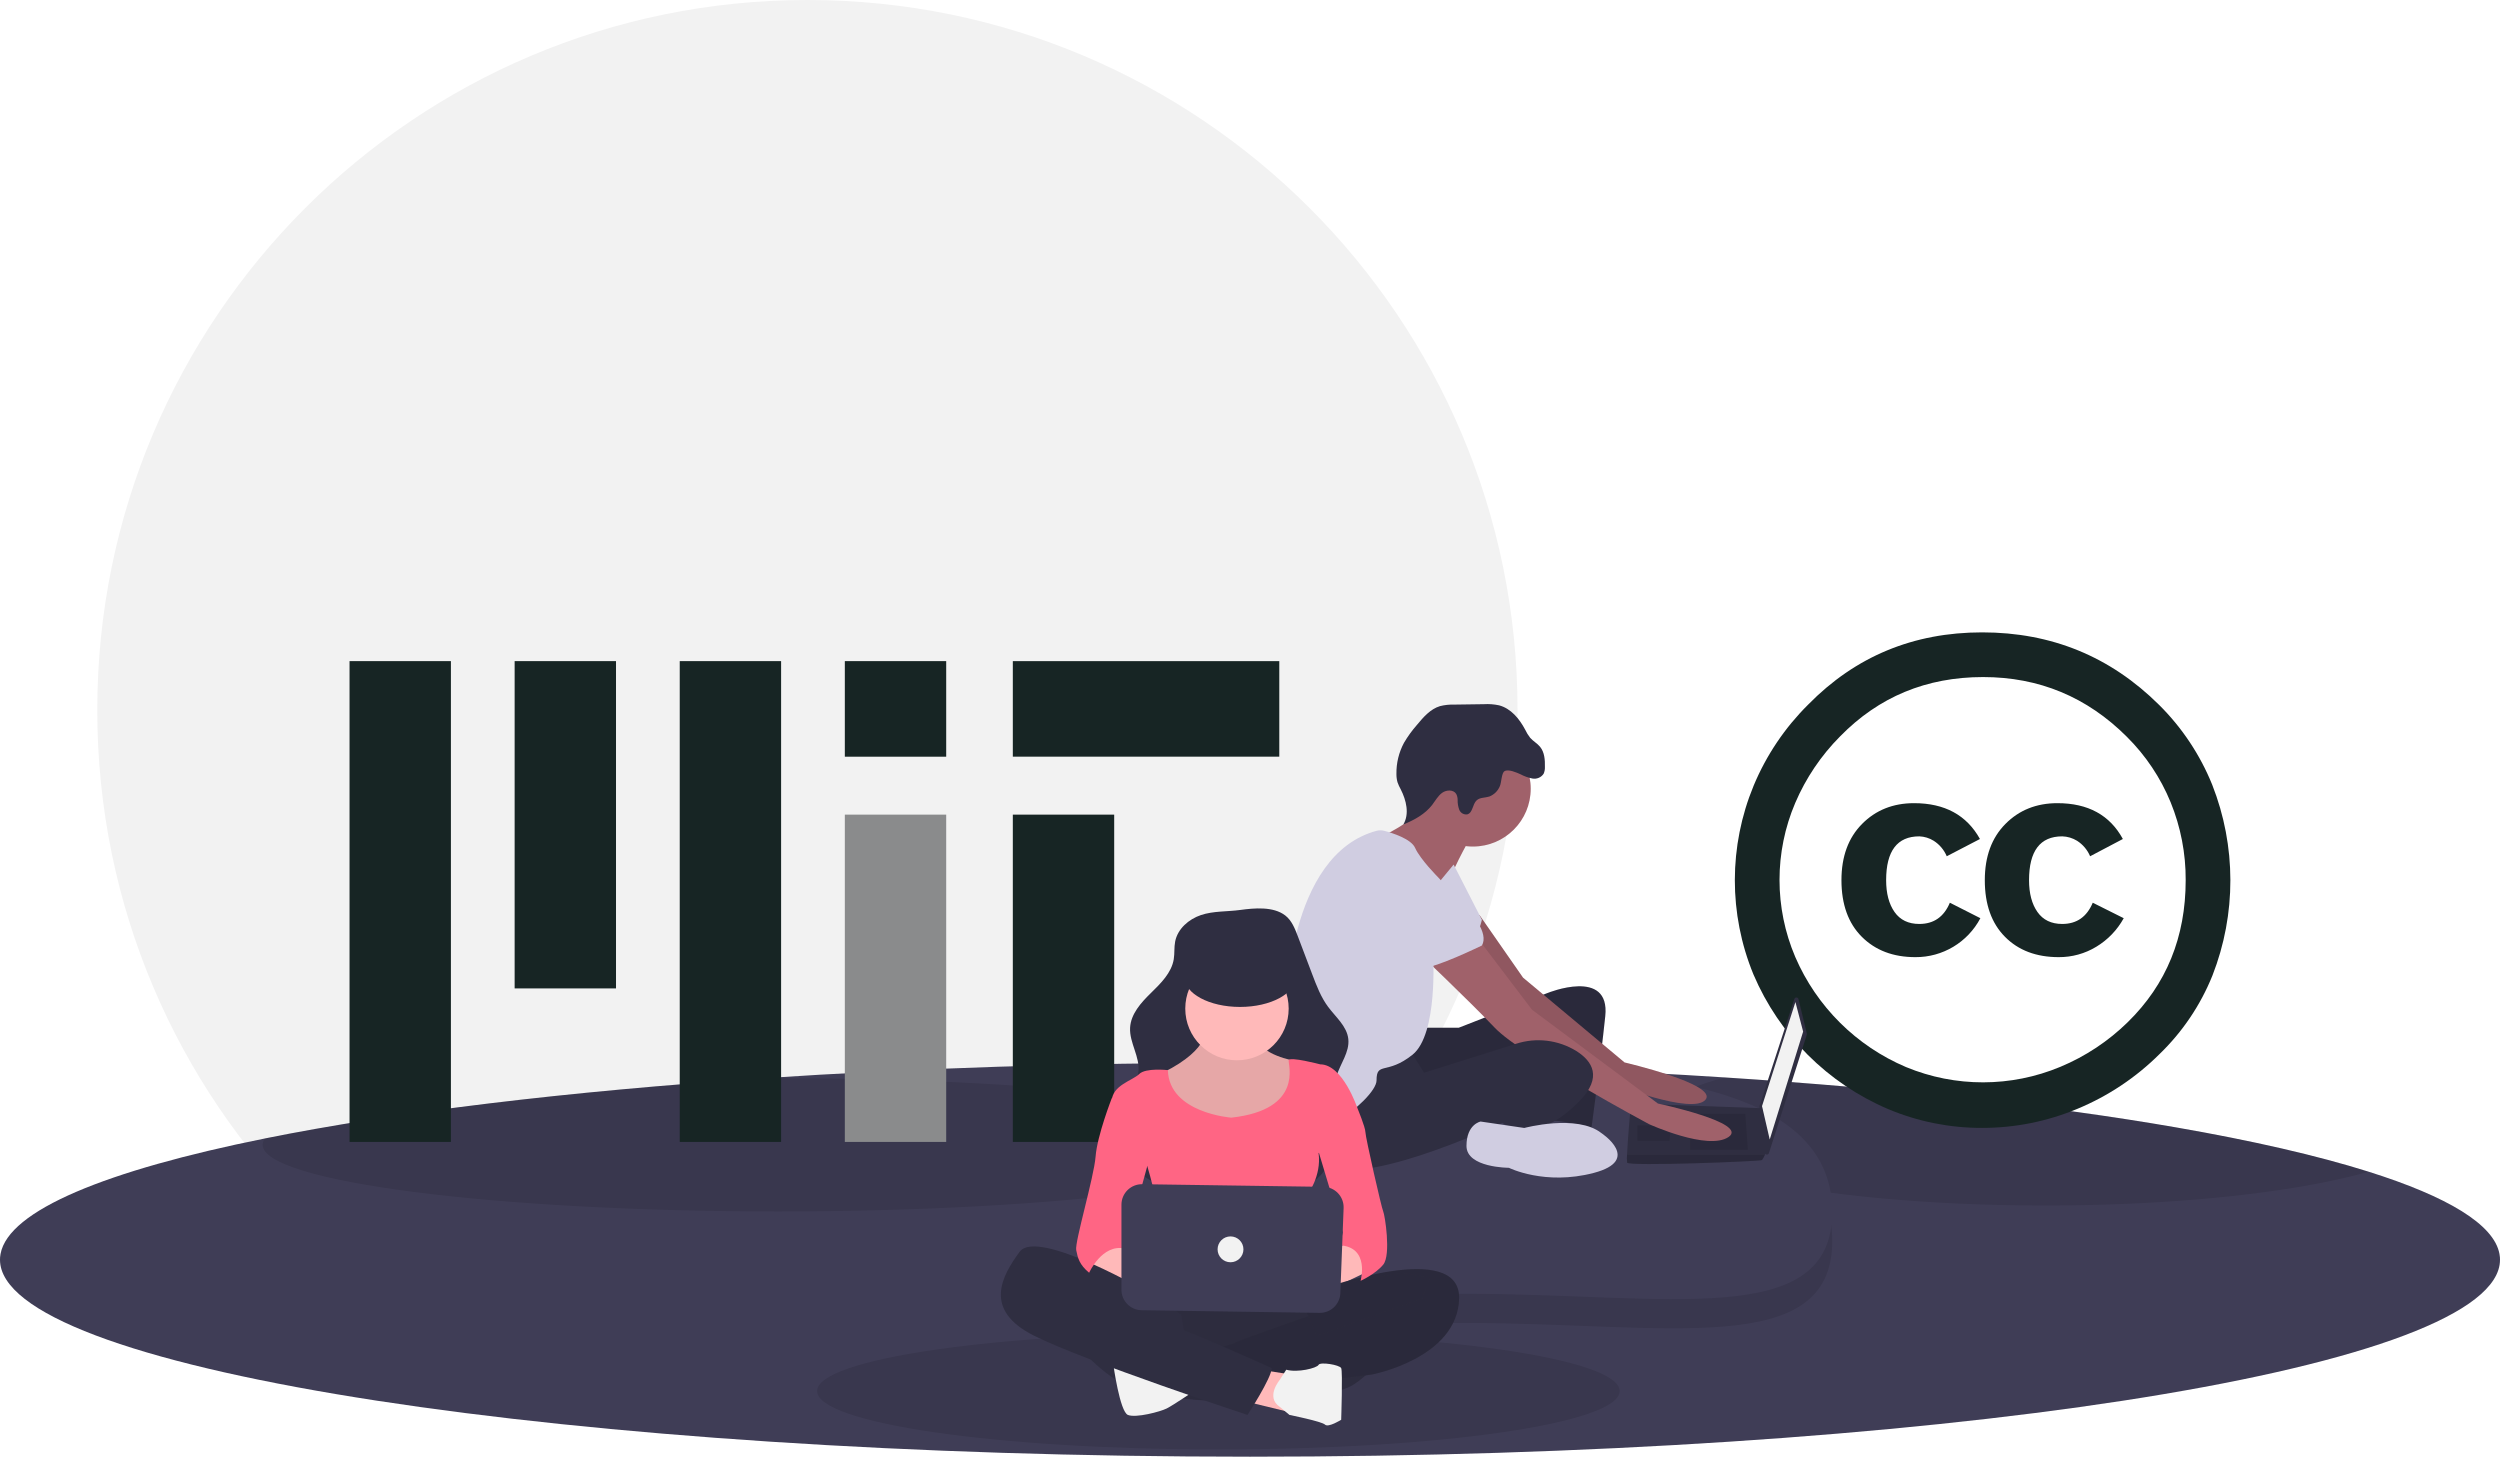
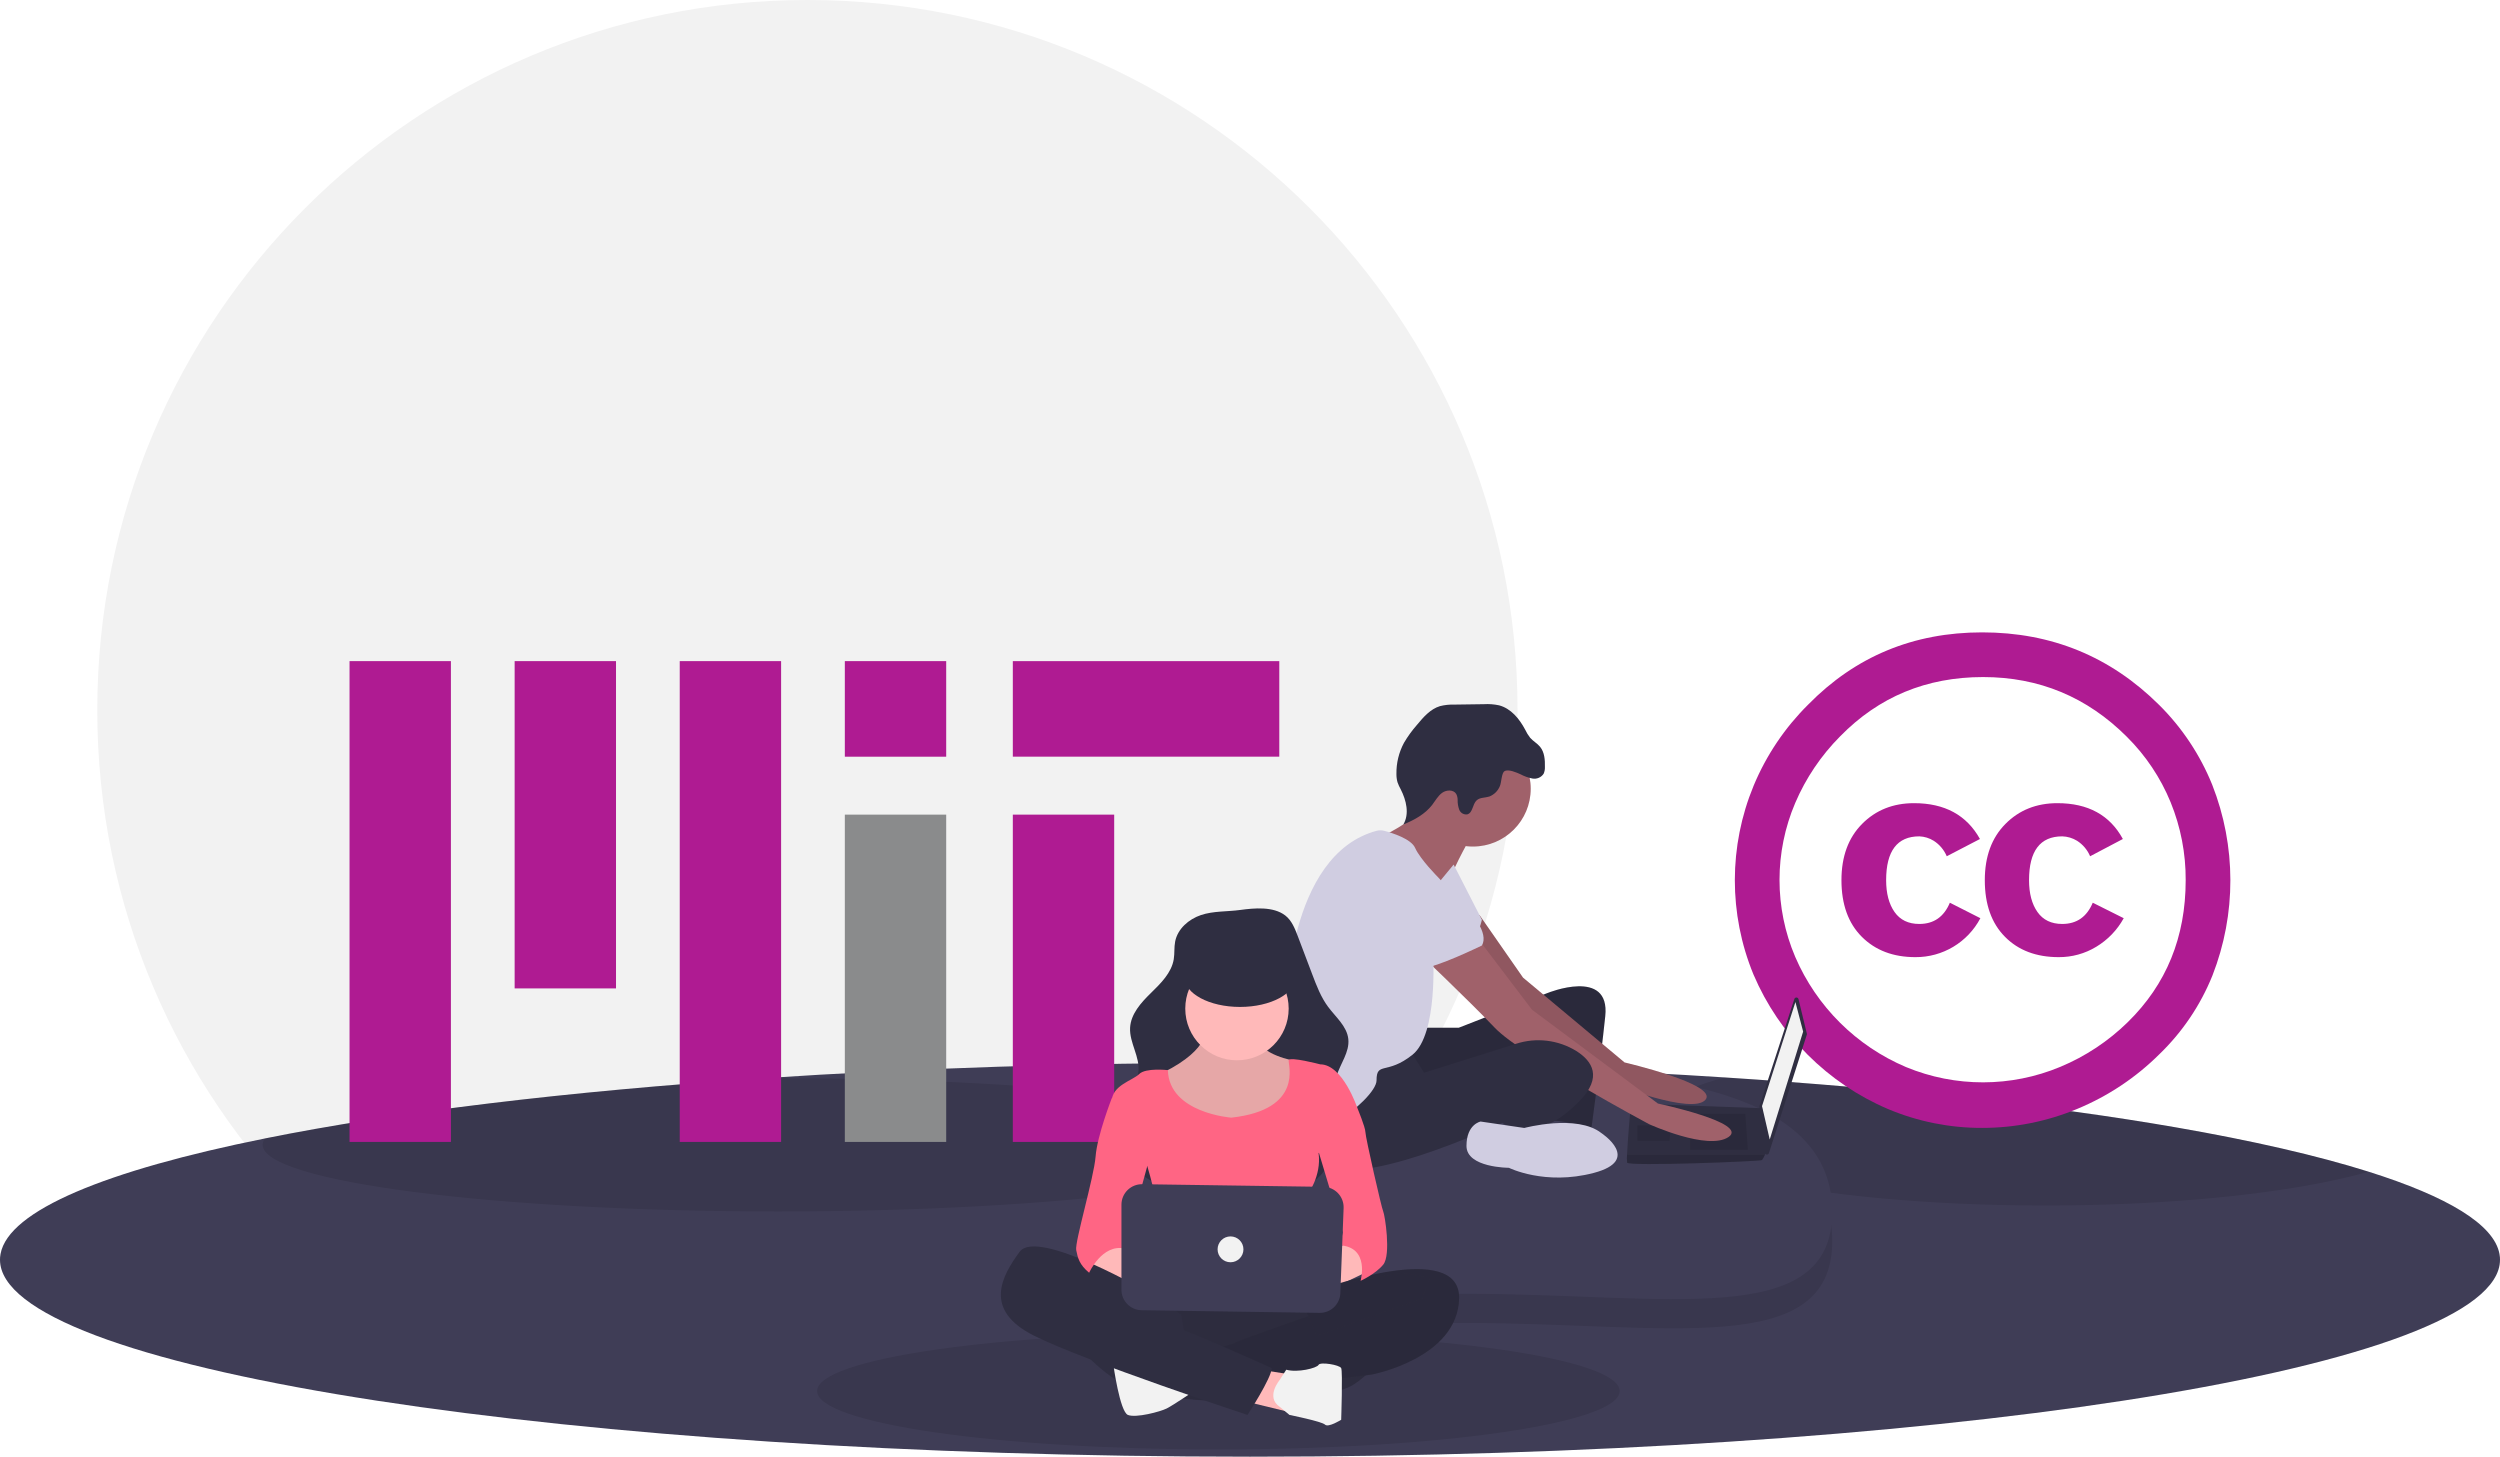
<svg xmlns="http://www.w3.org/2000/svg" data-name="Layer 1" width="1028" height="598.997" viewBox="0 0 1028 598.997">
  <circle cx="332.005" cy="292.004" r="292.004" fill="#f2f2f2" />
  <path d="M1028 517.997a13.69 13.69 0 01-.17 2.12c-7.14 43.76-234.46 78.88-513.83 78.88S7.31 563.877.17 520.117a13.675 13.675 0 01-.17-2.12c0-.2 0-.41.02-.61 0-.11.01-.21.01-.32a.49.49 0 00.01-.12c.04-.45.1-.88.18-1.32 3.26-17.89 43.35-34.33 108.74-47.5 53.48-10.77 123.89-19.36 204.93-24.76 61.5-4.1 129.12-6.37 200.11-6.37 57.12 0 112.06 1.47 163.38 4.17h.02q16.11.855 31.74 1.87c71.33 4.62 134.63 11.69 185.63 20.54 31.37 5.45 58.1 11.58 79.19 18.22h.01c32.46 10.23 51.6 21.7 53.81 33.83.08.44.14.87.18 1.32a.487.487 0 00.01.12c0 .11.01.21.01.32.02.2.02.41.02.61z" fill="#3f3d56" />
  <ellipse cx="501" cy="571.997" rx="165" ry="24" opacity=".1" />
  <path d="M973.96 481.797c-5.77 1.65-12.27 3.18-19.4 4.58-29.36 5.78-69.42 9.33-113.53 9.33-49.28 0-93.45-4.43-123.38-11.44-24.84-5.82-39.88-13.39-39.88-21.7 0-7.3 11.64-14.06 31.37-19.53 71.33 4.62 134.63 11.69 185.63 20.54 31.37 5.45 58.1 11.58 79.19 18.22zM532 470.747c0 15.13-94.92 27.4-212 27.4s-212-12.27-212-27.4a4.372 4.372 0 01.96-2.62c53.48-10.77 123.89-19.36 204.93-24.76q3.045-.015 6.11-.01c117.08 0 212 12.26 212 27.39z" opacity=".1" />
-   <path fill="#172524" d="M416.472 334.975h41.685v134.584h-41.685zm-136.966-63.124h41.685v197.708h-41.685zm-135.776 0h41.685v197.708H143.73zm67.888 0h41.685v134.584h-41.685zm135.775 0h41.685v39.303h-41.685z" />
+   <path fill="#af1b92" d="M416.472 334.975h41.685v134.584h-41.685zm-136.966-63.124h41.685v197.708h-41.685zm-135.776 0h41.685v197.708H143.73zm67.888 0h41.685v134.584h-41.685zm135.775 0h41.685v39.303h-41.685z" />
  <path fill="#8a8b8c" d="M347.393 334.975h41.685v134.584h-41.685z" />
-   <path fill="#172524" d="M416.472 271.851h109.573v39.303H416.472zm398.59-11.822q42.748 0 72.774 29.84a97.983 97.983 0 0121.832 32.838 107.346 107.346 0 01.095 78.409 93.533 93.533 0 01-21.74 32.294 104.704 104.704 0 01-33.84 22.56 101.425 101.425 0 01-39.115 7.824 99.015 99.015 0 01-38.661-7.734 104.845 104.845 0 01-55.4-55.396 101.764 101.764 0 01.09-77.594 102.307 102.307 0 0122.468-33.386q29.109-29.649 71.497-29.655zm.37 18.377q-34.93 0-58.769 24.38a87.595 87.595 0 00-18.466 27.38 80.789 80.789 0 000 63.312 86.249 86.249 0 0045.577 45.31 82.687 82.687 0 0063.41-.09 87.995 87.995 0 0027.741-18.374q23.831-23.287 23.828-58.405a83.659 83.659 0 00-6.186-32.02 81.465 81.465 0 00-18.002-26.93q-24.576-24.561-59.134-24.563zm-1.277 66.59l-13.65 7.098a14.006 14.006 0 00-5.364-6.368 12.087 12.087 0 00-5.916-1.818q-13.64 0-13.646 18.011 0 8.186 3.454 13.095 3.458 4.915 10.192 4.916 8.916 0 12.557-8.733l12.55 6.368a29.99 29.99 0 01-26.744 16.011q-13.644 0-22.016-8.37-8.367-8.367-8.367-23.284 0-14.556 8.46-23.105 8.457-8.549 21.379-8.552 18.926-.01 27.11 14.732zm58.764 0l-13.464 7.098a13.992 13.992 0 00-5.368-6.368 12.373 12.373 0 00-6.094-1.818q-13.645 0-13.65 18.011 0 8.186 3.458 13.095 3.453 4.915 10.192 4.916 8.907 0 12.547-8.733l12.736 6.368a31.277 31.277 0 01-11.274 11.736 29.398 29.398 0 01-15.464 4.275q-13.831 0-22.1-8.37-8.29-8.367-8.284-23.284 0-14.556 8.463-23.105 8.453-8.549 21.373-8.552 18.922-.01 26.93 14.732z" />
+   <path fill="#af1b92" d="M416.472 271.851h109.573v39.303H416.472zm398.59-11.822q42.748 0 72.774 29.84a97.983 97.983 0 0121.832 32.838 107.346 107.346 0 01.095 78.409 93.533 93.533 0 01-21.74 32.294 104.704 104.704 0 01-33.84 22.56 101.425 101.425 0 01-39.115 7.824 99.015 99.015 0 01-38.661-7.734 104.845 104.845 0 01-55.4-55.396 101.764 101.764 0 01.09-77.594 102.307 102.307 0 0122.468-33.386q29.109-29.649 71.497-29.655zm.37 18.377q-34.93 0-58.769 24.38a87.595 87.595 0 00-18.466 27.38 80.789 80.789 0 000 63.312 86.249 86.249 0 0045.577 45.31 82.687 82.687 0 0063.41-.09 87.995 87.995 0 0027.741-18.374q23.831-23.287 23.828-58.405a83.659 83.659 0 00-6.186-32.02 81.465 81.465 0 00-18.002-26.93q-24.576-24.561-59.134-24.563zm-1.277 66.59l-13.65 7.098a14.006 14.006 0 00-5.364-6.368 12.087 12.087 0 00-5.916-1.818q-13.64 0-13.646 18.011 0 8.186 3.454 13.095 3.458 4.915 10.192 4.916 8.916 0 12.557-8.733l12.55 6.368a29.99 29.99 0 01-26.744 16.011q-13.644 0-22.016-8.37-8.367-8.367-8.367-23.284 0-14.556 8.46-23.105 8.457-8.549 21.379-8.552 18.926-.01 27.11 14.732zm58.764 0l-13.464 7.098a13.992 13.992 0 00-5.368-6.368 12.373 12.373 0 00-6.094-1.818q-13.645 0-13.65 18.011 0 8.186 3.458 13.095 3.453 4.915 10.192 4.916 8.907 0 12.547-8.733l12.736 6.368a31.277 31.277 0 01-11.274 11.736 29.398 29.398 0 01-15.464 4.275q-13.831 0-22.1-8.37-8.29-8.367-8.284-23.284 0-14.556 8.463-23.105 8.453-8.549 21.373-8.552 18.922-.01 26.93 14.732z" />
  <path d="M753.417 510.336c0 48.737-67.934 33.662-151.113 33.662S452.2 559.073 452.2 510.336s67.925-59.338 151.104-59.338 150.113 10.6 150.113 59.338z" opacity=".1" />
  <path d="M753.417 498.336c0 48.737-67.934 33.662-151.113 33.662S452.2 547.073 452.2 498.336s67.925-59.338 151.104-59.338 150.113 10.6 150.113 59.338z" fill="#3f3d56" />
  <path d="M739.542 410.842l3.433 14.164a.885.885 0 01-.017.478l-15.576 48.673a.885.885 0 01-1.721-.17l-2.155-18.961a.885.885 0 01.038-.374l14.297-43.876a.885.885 0 011.7.066z" fill="#2f2e41" />
  <path fill="#f2f2f2" d="M738.278 412.038l3.171 12.152-13.738 44.382-3.17-13.737 13.737-42.797z" />
  <path d="M669.064 478.083c.528 1.585 54.949-.529 55.477-1.057a11.469 11.469 0 001.163-2.114c.496-1.056.95-2.113.95-2.113l-2.113-17.108-53.892-1.913s-1.347 14.498-1.622 21.134a15.853 15.853 0 00.037 3.17z" fill="#2f2e41" />
  <path opacity=".1" d="M717.673 458.005l1.056 14.794h-23.776v-14.794h22.72zm-30.645 4.755l.142-.028-.67 6.368h-13.209v-6.34h13.737zm-17.964 15.323c.528 1.585 54.949-.529 55.477-1.057a11.469 11.469 0 001.163-2.114h-56.677a15.853 15.853 0 00.037 3.17z" />
  <path d="M585.055 422.605h14.794l36.457-14.265s25.89-10.568 23.776 9.51-5.812 47.024-5.812 47.024-11.624-5.284-17.964-3.699-2.114-32.23-2.114-32.23-51.778 24.833-56.534 21.663-5.811-25.361-5.811-25.361z" fill="#2f2e41" />
  <path d="M585.055 422.605h14.794l36.457-14.265s25.89-10.568 23.776 9.51-5.812 47.024-5.812 47.024-11.624-5.284-17.964-3.699-2.114-32.23-2.114-32.23-51.778 24.833-56.534 21.663-5.811-25.361-5.811-25.361z" opacity=".1" />
  <path d="M608.363 376.276l17.904 25.723 41.74 34.872s38.57 8.982 33.287 15.322-37.514-6.34-37.514-6.34-48.08-34.872-49.665-37.513-19.02-27.475-19.02-27.475z" fill="#a0616a" />
  <path d="M608.363 376.276l17.904 25.723 41.74 34.872s38.57 8.982 33.287 15.322-37.514-6.34-37.514-6.34-48.08-34.872-49.665-37.513-19.02-27.475-19.02-27.475z" opacity=".1" />
  <circle cx="605.661" cy="324.331" r="23.776" fill="#a0616a" />
  <path d="M604.076 345.465s-7.925 13.738-9.51 21.135-23.776-14.794-23.776-14.794l-2.906-7.662s20.87-9.774 19.285-17.7 16.907 19.021 16.907 19.021z" fill="#a0616a" />
  <path d="M597.736 355.504l11.624 22.72s-2.642 11.095-6.869 12.152-22.19-13.738-22.19-13.738z" fill="#d0cde1" />
  <path d="M608.303 386.677l21.663 28.531 51.778 38.57s37.514 7.925 29.06 13.737-32.758-5.283-32.758-5.283-52.307-28.003-63.403-39.627-31.701-31.173-31.701-31.173z" fill="#a0616a" />
  <path d="M579.244 431.059l6.34 10.039 37.84-11.905a29.751 29.751 0 0124.77 2.989c6.604 4.16 10.831 10.765 1.32 20.54-19.02 19.549-31.7 8.981-31.7 8.981s-63.932 30.117-74.499 15.323-11.095-22.191-11.095-22.191 40.683-25.361 47.024-23.776z" fill="#2f2e41" />
  <path d="M658.497 465.93s16.907 11.096-3.17 16.38-34.872-2.114-34.872-2.114-17.436 0-17.436-8.982 5.812-10.039 5.812-10.039l17.964 2.642s21.663-5.812 31.702 2.113z" fill="#d0cde1" />
  <path d="M625.166 318.35a17.728 17.728 0 004.982 1.785 4.548 4.548 0 004.596-1.97 6.18 6.18 0 00.522-2.794c.063-2.902-.147-6.038-1.985-8.283-1.17-1.43-2.878-2.33-4.09-3.724a17.598 17.598 0 01-2.067-3.378c-2.355-4.424-5.843-8.676-10.69-9.951a23.183 23.183 0 00-6.24-.477l-12.206.172a21.25 21.25 0 00-5.872.632c-3.93 1.188-6.79 4.492-9.41 7.651a47.851 47.851 0 00-5.396 7.448 26.133 26.133 0 00-3.098 12.804 11.98 11.98 0 00.44 3.388 18.801 18.801 0 001.33 2.925c2.29 4.496 3.649 10.112 1.071 14.45 4.478-1.83 8.909-4.228 11.863-8.059 1.322-1.714 2.358-3.72 4.12-4.977s4.63-1.367 5.76.479a5.163 5.163 0 01.582 2.418 11.084 11.084 0 00.668 4.081 3.058 3.058 0 003.322 1.896c2.3-.648 2.08-4.179 3.852-5.782 1.346-1.218 3.422-.986 5.15-1.538a7.643 7.643 0 004.387-4.321c.655-1.468.645-5.31 1.884-6.105 1.553-.997 5.085.588 6.525 1.23z" fill="#2f2e41" />
  <path d="M565.996 341.638a6.27 6.27 0 013.264.008c3.392.911 10.995 3.321 12.625 6.99 2.114 4.755 9.51 12.152 9.51 12.152s10.04 10.038 7.926 16.907-10.039 14.794-10.039 14.794 2.114 32.758-8.453 41.212-14.794 2.642-14.794 10.567-32.758 32.758-39.099 17.436c0 0 3.17-28.532 2.114-38.57-1.042-9.894.483-71.624 36.946-81.496z" fill="#d0cde1" />
  <path d="M582.942 354.976s32.23 23.776 26.418 33.814c0 0-19.55 9.51-23.776 8.982s-20.606-19.02-24.833-20.605-6.34-30.117 22.191-22.191z" fill="#d0cde1" />
  <path d="M493.81 376.281c-5.012 1.693-9.553 5.653-10.58 10.843-.476 2.406-.184 4.907-.584 7.327-.929 5.611-5.334 9.897-9.397 13.878s-8.258 8.606-8.555 14.286c-.324 6.22 4.187 12.047 3.406 18.226-.907 7.18-8.49 11.831-10.364 18.82-1.251 4.667.282 9.695 2.806 13.815 4.808 7.853 13.028 13.184 21.78 16.041s18.076 3.46 27.283 3.556c11.21.117 23.383-.845 31.806-8.244a25.48 25.48 0 008.459-16.588c.8-8.571-2.777-17.427-.31-25.674 1.553-5.19 5.447-9.93 4.866-15.316-.568-5.266-5.168-8.999-8.323-13.253-2.946-3.972-4.734-8.663-6.486-13.288l-5.995-15.824c-1.178-3.11-2.472-6.382-5.098-8.424-4.917-3.822-12.823-3.07-18.572-2.283-5.333.732-11.012.37-16.141 2.102z" fill="#2f2e41" />
  <path d="M495.688 422.376s2.658 8.637-17.274 18.603 1.994 20.595 1.994 20.595l23.252 5.315s23.918-3.322 26.575-7.308 7.308-17.274 5.98-19.267a31.061 31.061 0 00-3.322-3.986s-15.945-2.658-15.28-9.966-21.925-3.986-21.925-3.986z" fill="#ffb9b9" />
  <path d="M495.688 422.376s2.658 8.637-17.274 18.603 1.994 20.595 1.994 20.595l23.252 5.315s23.918-3.322 26.575-7.308 7.308-17.274 5.98-19.267a31.061 31.061 0 00-3.322-3.986s-15.945-2.658-15.28-9.966-21.925-3.986-21.925-3.986z" opacity=".1" />
  <circle cx="508.643" cy="414.736" r="21.26" fill="#ffb9b9" />
  <path d="M506.318 459.58s-25.604-1.872-26.09-19.538c0 0-9.122-1.057-11.78 1.6s-11.293 4.651-11.293 11.295 14.616 26.575 14.616 26.575 7.972 26.575 4.65 31.225-3.986 16.61-3.986 16.61 33.219-2.658 38.534 0 26.574 2.657 27.903 0-1.329-35.876-1.329-35.876 5.98-7.973 4.651-17.274l15.945-18.602s-5.98-17.938-15.28-17.938c0 0-12.624-3.322-12.956-1.661s6.312 20.263-23.585 23.585z" fill="#ff6584" />
  <path d="M446.525 518.045s5.979 9.302 21.26 11.295 17.938-3.322 16.609-4.65-17.274-7.309-17.274-7.309l-9.301-7.308zm108.956-7.972l-17.273 9.966s-22.589-1.33-13.952 5.315 24.582 3.986 24.582 3.986l15.28-7.308z" fill="#ffb9b9" />
  <path d="M469.113 527.347s-15.945 39.197 3.322 45.177 72.416 4.65 84.375-3.322 15.28-18.602 13.288-21.924-15.281-12.623-24.582-13.288-76.403-6.643-76.403-6.643z" fill="#2f2e41" />
  <path d="M469.113 527.347s-15.945 39.197 3.322 45.177 72.416 4.65 84.375-3.322 15.28-18.602 13.288-21.924-15.281-12.623-24.582-13.288-76.403-6.643-76.403-6.643z" opacity=".05" />
  <path d="M544.378 529.782s56.28-20.373 55.616 4.208-35.876 31.226-35.876 31.226l-10.63 1.328-58.464 1.994s1.993-10.63-2.658-11.96c0 0 15.28-3.985 15.945-4.65s38.534-13.951 41.191-14.616 10.63-5.98 16.61-5.315c0 0 6.643-5.315 13.951-3.986l-20.595 1.329z" fill="#2f2e41" />
  <path d="M544.378 529.782s56.28-20.373 55.616 4.208-35.876 31.226-35.876 31.226l-10.63 1.328-58.464 1.994s1.993-10.63-2.658-11.96c0 0 15.28-3.985 15.945-4.65s38.534-13.951 41.191-14.616 10.63-5.98 16.61-5.315c0 0 6.643-5.315 13.951-3.986l-20.595 1.329z" opacity=".1" />
  <path fill="#2f2e41" d="M534.434 533.081l7.096 16.19 43.184-15.281 3.322-8.636-11.295-1.994-22.706 3.987-9.848 2.657-9.753 3.077z" />
  <path opacity=".1" d="M534.434 533.081l7.096 16.19 43.184-15.281 3.322-8.636-11.295-1.994-22.706 3.987-9.848 2.657-9.753 3.077z" />
  <path d="M442.538 552.593s12.623 15.945 27.24 19.93 22.588-1.328 22.588-1.328l-4.65-18.602-1.993-11.959-8.637-5.98-17.274-7.972-20.595-6.643s-8.637-1.33-8.637 0 7.972 21.26 7.972 21.26z" fill="#2f2e41" />
  <path d="M457.819 561.23s2.657 19.266 5.98 20.595 13.287-1.329 15.944-2.657 11.69-7.46 11.69-7.46-31.62-11.807-33.614-10.478z" fill="#f2f2f2" />
  <path fill="#ffb9b9" d="M518.277 563.223l12.623 1.993-1.329 15.28-17.607-4.276 6.313-12.997z" />
  <path d="M526.186 567.475s-5.916 7.042.063 11.028l3.986 3.322s13.288 2.657 14.616 3.986 6.644-1.993 6.644-1.993.665-19.931 0-21.26-8.637-2.657-9.301-1.328-8.637 3.321-13.287 1.993z" fill="#f2f2f2" />
  <path d="M473.1 531.997s-46.506-27.239-53.815-17.273-15.28 23.917 5.98 34.547 87.697 32.554 87.697 32.554 9.965-15.28 9.965-19.267c0 0-35.211-15.945-41.19-17.273s-29.897-16.61-33.22-17.938-7.972-5.315-7.972-5.315z" fill="#2f2e41" />
  <path d="M459.812 449.615l-2.657 1.993s-5.98 15.281-6.644 23.918-8.637 35.211-7.973 38.533 1.33 5.98 5.315 9.301c0 0 5.315-11.958 14.617-9.965l11.294-41.191zm93.012 0l5.315 5.98s3.322 7.972 3.322 9.965 6.643 31.226 7.308 32.554 3.322 17.938 0 21.925-9.301 6.643-9.301 6.643 3.986-13.952-8.637-14.616l1.329-5.315-11.96-39.862z" fill="#ff6584" />
  <path d="M461.14 495.356v34.995a8.413 8.413 0 008.29 8.413l73.185 1.084a8.413 8.413 0 008.532-8.09l1.346-34.998a8.413 8.413 0 00-8.286-8.736l-74.53-1.08a8.413 8.413 0 00-8.536 8.412z" fill="#3f3d56" />
  <ellipse cx="509.89" cy="401.732" rx="22.884" ry="12.322" fill="#2f2e41" />
  <circle cx="505.986" cy="513.727" r="5.315" fill="#f2f2f2" />
</svg>
